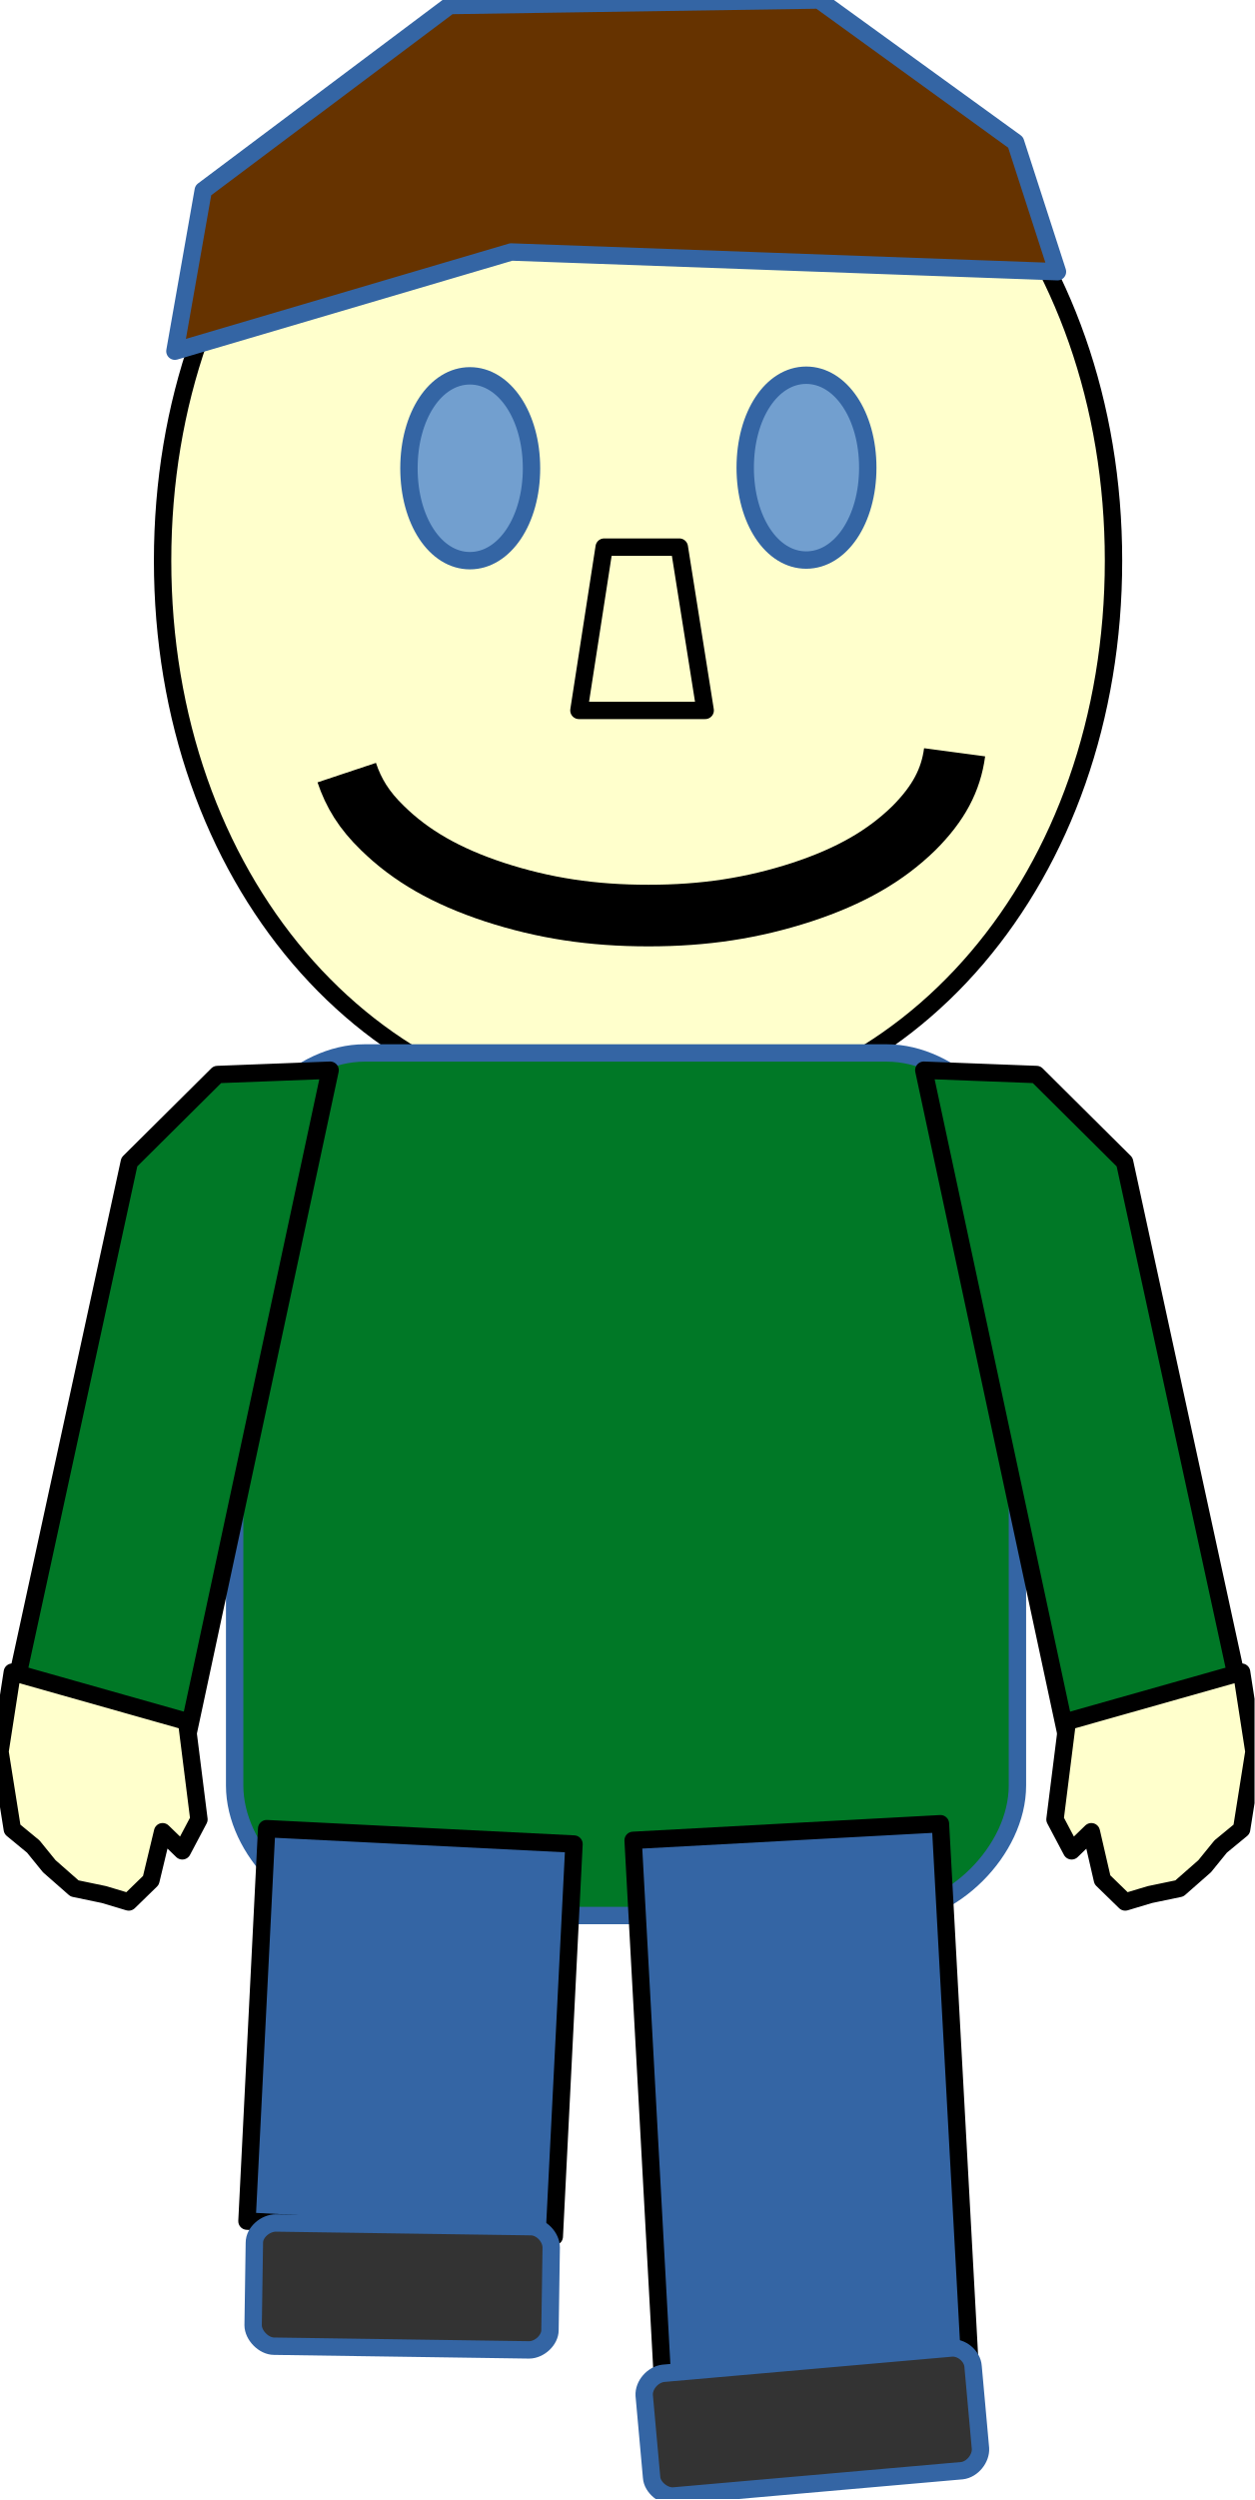
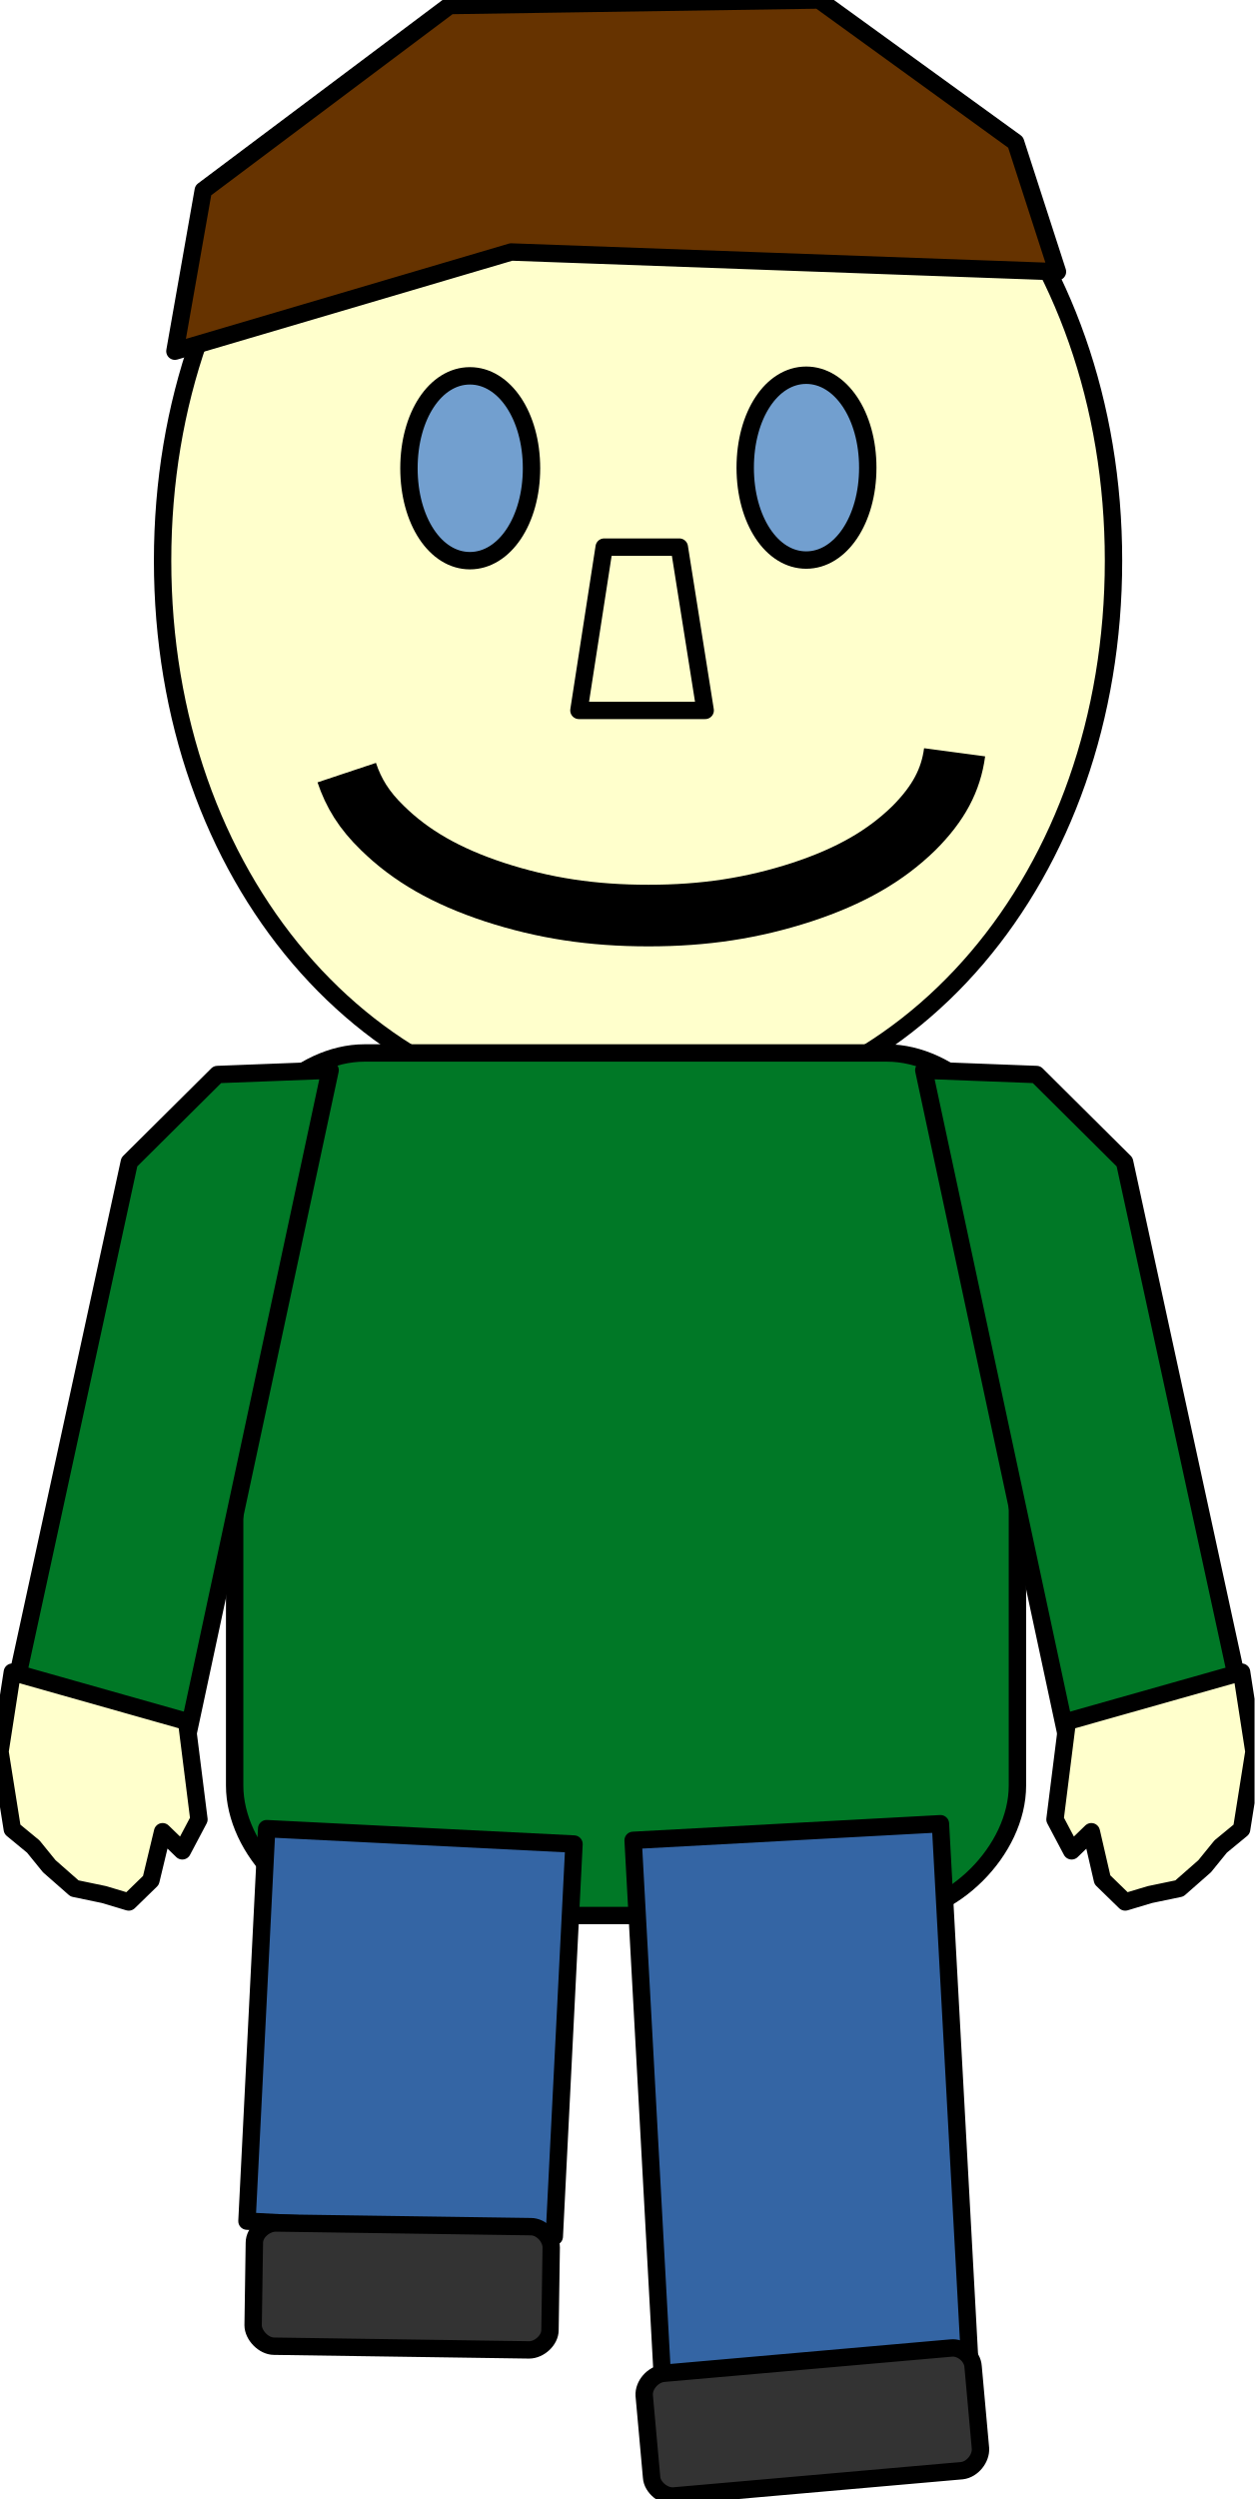
<svg xmlns="http://www.w3.org/2000/svg" xmlns:ns1="http://xml.openoffice.org/svg/export" version="1.2" width="20.37mm" height="40.56mm" viewBox="13791 11472 2037 4056" preserveAspectRatio="xMidYMid" fill-rule="evenodd" stroke-width="28.222" stroke-linejoin="round" xml:space="preserve">
  <defs class="ClipPathGroup">
    <clipPath id="presentation_clip_path" clipPathUnits="userSpaceOnUse">
      <rect x="13791" y="11472" width="2037" height="4056" />
    </clipPath>
    <clipPath id="presentation_clip_path_shrink" clipPathUnits="userSpaceOnUse">
      <rect x="13793" y="11476" width="2033" height="4048" />
    </clipPath>
  </defs>
  <defs class="TextShapeIndex">
    <g ns1:slide="id1" ns1:id-list="id3 id4 id5 id6 id7 id8 id9 id10 id11 id12 id13 id14 id15 id16 id17" />
  </defs>
  <defs class="EmbeddedBulletChars">
    <g id="bullet-char-template-57356" transform="scale(0.0004882812,-0.0004882812)">
      <path d="M 580,1141 L 1163,571 580,0 -4,571 580,1141 Z" />
    </g>
    <g id="bullet-char-template-57354" transform="scale(0.0004882812,-0.0004882812)">
      <path d="M 8,1128 L 1137,1128 1137,0 8,0 8,1128 Z" />
    </g>
    <g id="bullet-char-template-10146" transform="scale(0.0004882812,-0.0004882812)">
      <path d="M 174,0 L 602,739 174,1481 1456,739 174,0 Z M 1358,739 L 309,1346 659,739 1358,739 Z" />
    </g>
    <g id="bullet-char-template-10132" transform="scale(0.0004882812,-0.0004882812)">
      <path d="M 2015,739 L 1276,0 717,0 1260,543 174,543 174,936 1260,936 717,1481 1274,1481 2015,739 Z" />
    </g>
    <g id="bullet-char-template-10007" transform="scale(0.0004882812,-0.0004882812)">
      <path d="M 0,-2 C -7,14 -16,27 -25,37 L 356,567 C 262,823 215,952 215,954 215,979 228,992 255,992 264,992 276,990 289,987 310,991 331,999 354,1012 L 381,999 492,748 772,1049 836,1024 860,1049 C 881,1039 901,1025 922,1006 886,937 835,863 770,784 769,783 710,716 594,584 L 774,223 C 774,196 753,168 711,139 L 727,119 C 717,90 699,76 672,76 641,76 570,178 457,381 L 164,-76 C 142,-110 111,-127 72,-127 30,-127 9,-110 8,-76 1,-67 -2,-52 -2,-32 -2,-23 -1,-13 0,-2 Z" />
    </g>
    <g id="bullet-char-template-10004" transform="scale(0.0004882812,-0.0004882812)">
      <path d="M 285,-33 C 182,-33 111,30 74,156 52,228 41,333 41,471 41,549 55,616 82,672 116,743 169,778 240,778 293,778 328,747 346,684 L 369,508 C 377,444 397,411 428,410 L 1163,1116 C 1174,1127 1196,1133 1229,1133 1271,1133 1292,1118 1292,1087 L 1292,965 C 1292,929 1282,901 1262,881 L 442,47 C 390,-6 338,-33 285,-33 Z" />
    </g>
    <g id="bullet-char-template-9679" transform="scale(0.0004882812,-0.0004882812)">
      <path d="M 813,0 C 632,0 489,54 383,161 276,268 223,411 223,592 223,773 276,916 383,1023 489,1130 632,1184 813,1184 992,1184 1136,1130 1245,1023 1353,916 1407,772 1407,592 1407,412 1353,268 1245,161 1136,54 992,0 813,0 Z" />
    </g>
    <g id="bullet-char-template-8226" transform="scale(0.0004882812,-0.0004882812)">
      <path d="M 346,457 C 273,457 209,483 155,535 101,586 74,649 74,723 74,796 101,859 155,911 209,963 273,989 346,989 419,989 480,963 531,910 582,859 608,796 608,723 608,648 583,586 532,535 482,483 420,457 346,457 Z" />
    </g>
    <g id="bullet-char-template-8211" transform="scale(0.0004882812,-0.0004882812)">
      <path d="M -4,459 L 1135,459 1135,606 -4,606 -4,459 Z" />
    </g>
    <g id="bullet-char-template-61548" transform="scale(0.0004882812,-0.0004882812)">
      <path d="M 173,740 C 173,903 231,1043 346,1159 462,1274 601,1332 765,1332 928,1332 1067,1274 1183,1159 1299,1043 1357,903 1357,740 1357,577 1299,437 1183,322 1067,206 928,148 765,148 601,148 462,206 346,322 231,437 173,577 173,740 Z" />
    </g>
  </defs>
  <defs class="TextEmbeddedBitmaps" />
  <g class="SlideGroup">
    <g>
      <g id="container-id1">
        <g id="id1" class="Slide" clip-path="url(#presentation_clip_path)">
          <g class="Page">
            <g class="com.sun.star.drawing.CustomShape">
              <g id="id3">
                <rect class="BoundingBox" stroke="none" fill="none" x="14054" y="11476" width="1549" height="1814" />
                <path fill="rgb(255,255,204)" stroke="none" d="M 14827,11477 C 15265,11477 15599,11869 15599,12382 15599,12895 15265,13287 14827,13287 14389,13287 14055,12895 14055,12382 14055,11869 14389,11477 14827,11477 Z M 14055,11477 L 14055,11477 Z M 15601,13288 L 15601,13288 Z" />
                <path fill="none" stroke="rgb(0,0,0)" d="M 14827,11477 C 15265,11477 15599,11869 15599,12382 15599,12895 15265,13287 14827,13287 14389,13287 14055,12895 14055,12382 14055,11869 14389,11477 14827,11477 Z" />
                <path fill="none" stroke="rgb(0,0,0)" d="M 14055,11477 L 14055,11477 Z" />
                <path fill="none" stroke="rgb(0,0,0)" d="M 15601,13288 L 15601,13288 Z" />
              </g>
            </g>
            <g class="com.sun.star.drawing.CustomShape">
              <g id="id4">
                <rect class="BoundingBox" stroke="none" fill="none" x="15000" y="12080" width="204" height="304" />
                <path fill="rgb(114,159,207)" stroke="none" d="M 15100,12081 C 15156,12081 15200,12146 15200,12231 15200,12316 15156,12381 15100,12381 15044,12381 15001,12316 15001,12231 15001,12146 15044,12081 15100,12081 Z M 15001,12081 L 15001,12081 Z M 15202,12382 L 15202,12382 Z" />
-                 <path fill="none" stroke="rgb(52,101,164)" d="M 15100,12081 C 15156,12081 15200,12146 15200,12231 15200,12316 15156,12381 15100,12381 15044,12381 15001,12316 15001,12231 15001,12146 15044,12081 15100,12081 Z" />
-                 <path fill="none" stroke="rgb(52,101,164)" d="M 15001,12081 L 15001,12081 Z" />
-                 <path fill="none" stroke="rgb(52,101,164)" d="M 15202,12382 L 15202,12382 Z" />
+                 <path fill="none" stroke="rgb(0,0,0)" d="M 15100,12081 C 15156,12081 15200,12146 15200,12231 15200,12316 15156,12381 15100,12381 15044,12381 15001,12316 15001,12231 15001,12146 15044,12081 15100,12081 Z" />
+                 <path fill="none" stroke="rgb(0,0,0)" d="M 15001,12081 L 15001,12081 Z" />
+                 <path fill="none" stroke="rgb(0,0,0)" d="M 15202,12382 L 15202,12382 Z" />
              </g>
            </g>
            <g class="com.sun.star.drawing.PolyPolygonShape">
              <g id="id5">
                <rect class="BoundingBox" stroke="none" fill="none" x="14074" y="11471" width="1436" height="573" />
                <path fill="rgb(102,51,0)" stroke="none" d="M 14075,12042 L 14121,11781 14521,11481 15121,11472 15440,11703 15508,11913 14621,11881 14075,12042 Z" />
-                 <path fill="none" stroke="rgb(52,101,164)" d="M 14075,12042 L 14121,11781 14521,11481 15121,11472 15440,11703 15508,11913 14621,11881 14075,12042 Z" />
+                 <path fill="none" stroke="rgb(0,0,0)" d="M 14075,12042 L 14121,11781 14521,11481 15121,11472 15440,11703 15508,11913 14621,11881 14075,12042 Z" />
              </g>
            </g>
            <g class="com.sun.star.drawing.CustomShape">
              <g id="id6">
                <rect class="BoundingBox" stroke="none" fill="none" x="14171" y="13180" width="1274" height="1404" />
                <path fill="rgb(0,120,38)" stroke="none" d="M 14383,13181 C 14277,13181 14172,13286 14172,13392 L 14172,14370 C 14172,14475 14277,14581 14383,14581 L 15231,14581 C 15337,14581 15443,14475 15443,14370 L 15443,13392 C 15443,13286 15337,13181 15231,13181 L 14383,13181 Z M 14172,13181 L 14172,13181 Z M 15443,14582 L 15443,14582 Z" />
-                 <path fill="none" stroke="rgb(52,101,164)" d="M 14383,13181 C 14277,13181 14172,13286 14172,13392 L 14172,14370 C 14172,14475 14277,14581 14383,14581 L 15231,14581 C 15337,14581 15443,14475 15443,14370 L 15443,13392 C 15443,13286 15337,13181 15231,13181 L 14383,13181 Z" />
-                 <path fill="none" stroke="rgb(52,101,164)" d="M 14172,13181 L 14172,13181 Z" />
-                 <path fill="none" stroke="rgb(52,101,164)" d="M 15443,14582 L 15443,14582 Z" />
+                 <path fill="none" stroke="rgb(0,0,0)" d="M 14383,13181 C 14277,13181 14172,13286 14172,13392 L 14172,14370 C 14172,14475 14277,14581 14383,14581 L 15231,14581 C 15337,14581 15443,14475 15443,14370 L 15443,13392 C 15443,13286 15337,13181 15231,13181 L 14383,13181 Z" />
+                 <path fill="none" stroke="rgb(0,0,0)" d="M 14172,13181 L 14172,13181 Z" />
+                 <path fill="none" stroke="rgb(0,0,0)" d="M 15443,14582 L 15443,14582 Z" />
              </g>
            </g>
            <g class="com.sun.star.drawing.CustomShape">
              <g id="id7">
                <rect class="BoundingBox" stroke="none" fill="none" x="14191" y="14439" width="534" height="665" />
                <path fill="rgb(52,101,164)" stroke="none" d="M 14442,15090 L 14192,15077 14224,14440 14723,14465 14691,15102 14442,15090 Z" />
                <path fill="none" stroke="rgb(0,0,0)" d="M 14442,15090 L 14192,15077 14224,14440 14723,14465 14691,15102 14442,15090 Z" />
              </g>
            </g>
            <g class="com.sun.star.drawing.CustomShape">
              <g id="id8">
                <rect class="BoundingBox" stroke="none" fill="none" x="14201" y="15079" width="487" height="209" />
                <path fill="rgb(51,51,51)" stroke="none" d="M 14653,15086 C 14670,15086 14686,15103 14686,15120 L 14684,15254 C 14684,15270 14667,15286 14650,15286 L 14236,15280 C 14219,15280 14202,15262 14202,15246 L 14204,15112 C 14204,15095 14222,15080 14239,15080 L 14653,15086 Z M 14686,15087 L 14686,15087 Z M 14202,15280 L 14202,15280 Z" />
-                 <path fill="none" stroke="rgb(52,101,164)" d="M 14653,15086 C 14670,15086 14686,15103 14686,15120 L 14684,15254 C 14684,15270 14667,15286 14650,15286 L 14236,15280 C 14219,15280 14202,15262 14202,15246 L 14204,15112 C 14204,15095 14222,15080 14239,15080 L 14653,15086 Z" />
-                 <path fill="none" stroke="rgb(52,101,164)" d="M 14686,15087 L 14686,15087 Z" />
-                 <path fill="none" stroke="rgb(52,101,164)" d="M 14202,15280 L 14202,15280 Z" />
+                 <path fill="none" stroke="rgb(0,0,0)" d="M 14653,15086 C 14670,15086 14686,15103 14686,15120 L 14684,15254 C 14684,15270 14667,15286 14650,15286 L 14236,15280 C 14219,15280 14202,15262 14202,15246 L 14204,15112 C 14204,15095 14222,15080 14239,15080 L 14653,15086 Z" />
+                 <path fill="none" stroke="rgb(0,0,0)" d="M 14686,15087 L 14686,15087 Z" />
+                 <path fill="none" stroke="rgb(0,0,0)" d="M 14202,15280 L 14202,15280 Z" />
              </g>
            </g>
            <g class="Group">
              <g class="com.sun.star.drawing.PolyPolygonShape">
                <g id="id9">
                  <rect class="BoundingBox" stroke="none" fill="none" x="13804" y="13208" width="525" height="1109" />
                  <path fill="rgb(0,120,38)" stroke="none" d="M 13805,14260 L 14001,13358 14144,13216 14327,13209 14090,14315 13805,14260 Z" />
                  <path fill="none" stroke="rgb(0,0,0)" d="M 13805,14260 L 14001,13358 14144,13216 14327,13209 14090,14315 13805,14260 Z" />
                </g>
              </g>
              <g class="com.sun.star.drawing.PolyPolygonShape">
                <g id="id10">
                  <rect class="BoundingBox" stroke="none" fill="none" x="13790" y="14185" width="326" height="376" />
                  <path fill="rgb(255,255,204)" stroke="none" d="M 13811,14441 L 13791,14315 13811,14186 14094,14266 14114,14425 14087,14476 14055,14445 14036,14524 14000,14559 13960,14547 13912,14537 13871,14501 13845,14469 13845,14469 13845,14469 13811,14441 Z" />
                  <path fill="none" stroke="rgb(0,0,0)" d="M 13811,14441 L 13791,14315 13811,14186 14094,14266 14114,14425 14087,14476 14055,14445 14036,14524 14000,14559 13960,14547 13912,14537 13871,14501 13845,14469 13845,14469 13845,14469 13811,14441 Z" />
                </g>
              </g>
            </g>
            <g class="com.sun.star.drawing.CustomShape">
              <g id="id11">
                <rect class="BoundingBox" stroke="none" fill="none" x="14818" y="14431" width="551" height="929" />
                <path fill="rgb(52,101,164)" stroke="none" d="M 15117,15344 L 14868,15358 14819,14459 15318,14432 15367,15331 15117,15344 Z" />
                <path fill="none" stroke="rgb(0,0,0)" d="M 15117,15344 L 14868,15358 14819,14459 15318,14432 15367,15331 15117,15344 Z" />
              </g>
            </g>
            <g class="com.sun.star.drawing.CustomShape">
              <g id="id12">
                <rect class="BoundingBox" stroke="none" fill="none" x="14836" y="15279" width="549" height="250" />
                <path fill="rgb(51,51,51)" stroke="none" d="M 15335,15283 C 15352,15281 15370,15296 15371,15313 L 15383,15446 C 15384,15462 15370,15480 15353,15482 L 14886,15523 C 14869,15525 14850,15509 14849,15493 L 14837,15360 C 14836,15343 14851,15326 14868,15324 L 15335,15283 Z M 15368,15280 L 15368,15280 Z M 14852,15527 L 14852,15527 Z" />
-                 <path fill="none" stroke="rgb(52,101,164)" d="M 15335,15283 C 15352,15281 15370,15296 15371,15313 L 15383,15446 C 15384,15462 15370,15480 15353,15482 L 14886,15523 C 14869,15525 14850,15509 14849,15493 L 14837,15360 C 14836,15343 14851,15326 14868,15324 L 15335,15283 Z" />
-                 <path fill="none" stroke="rgb(52,101,164)" d="M 15368,15280 L 15368,15280 Z" />
-                 <path fill="none" stroke="rgb(52,101,164)" d="M 14852,15527 L 14852,15527 Z" />
+                 <path fill="none" stroke="rgb(0,0,0)" d="M 15335,15283 C 15352,15281 15370,15296 15371,15313 L 15383,15446 C 15384,15462 15370,15480 15353,15482 L 14886,15523 C 14869,15525 14850,15509 14849,15493 L 14837,15360 C 14836,15343 14851,15326 14868,15324 L 15335,15283 Z" />
+                 <path fill="none" stroke="rgb(0,0,0)" d="M 15368,15280 L 15368,15280 Z" />
+                 <path fill="none" stroke="rgb(0,0,0)" d="M 14852,15527 L 14852,15527 Z" />
              </g>
            </g>
            <g class="com.sun.star.drawing.CustomShape">
              <g id="id13">
                <rect class="BoundingBox" stroke="none" fill="none" x="14454" y="12081" width="204" height="304" />
                <path fill="rgb(114,159,207)" stroke="none" d="M 14554,12082 C 14610,12082 14654,12147 14654,12232 14654,12317 14610,12382 14554,12382 14498,12382 14455,12317 14455,12232 14455,12147 14498,12082 14554,12082 Z M 14455,12082 L 14455,12082 Z M 14656,12383 L 14656,12383 Z" />
-                 <path fill="none" stroke="rgb(52,101,164)" d="M 14554,12082 C 14610,12082 14654,12147 14654,12232 14654,12317 14610,12382 14554,12382 14498,12382 14455,12317 14455,12232 14455,12147 14498,12082 14554,12082 Z" />
-                 <path fill="none" stroke="rgb(52,101,164)" d="M 14455,12082 L 14455,12082 Z" />
-                 <path fill="none" stroke="rgb(52,101,164)" d="M 14656,12383 L 14656,12383 Z" />
+                 <path fill="none" stroke="rgb(0,0,0)" d="M 14554,12082 C 14610,12082 14654,12147 14654,12232 14654,12317 14610,12382 14554,12382 14498,12382 14455,12317 14455,12232 14455,12147 14498,12082 14554,12082 Z" />
+                 <path fill="none" stroke="rgb(0,0,0)" d="M 14455,12082 L 14455,12082 Z" />
+                 <path fill="none" stroke="rgb(0,0,0)" d="M 14656,12383 L 14656,12383 Z" />
              </g>
            </g>
            <g class="com.sun.star.drawing.EllipseShape">
              <g id="id14">
                <rect class="BoundingBox" stroke="none" fill="none" x="14303" y="12642" width="1089" height="367" />
                <path fill="none" stroke="rgb(0,0,0)" stroke-width="100" stroke-linejoin="round" d="M 15341,12693 C 15335,12738 15315,12776 15275,12816 15229,12861 15172,12894 15093,12920 15013,12946 14935,12958 14844,12958 14752,12958 14674,12946 14594,12920 14515,12894 14458,12861 14412,12816 14382,12787 14365,12759 14354,12726" />
              </g>
            </g>
            <g class="com.sun.star.drawing.CustomShape">
              <g id="id15">
                <rect class="BoundingBox" stroke="none" fill="none" x="14730" y="12359" width="208" height="268" />
                <path fill="rgb(255,255,204)" stroke="none" d="M 14731,12625 L 14936,12625 14894,12360 14772,12360 14731,12625 14731,12625 Z M 14731,12625 L 14731,12625 Z M 14936,12360 L 14936,12360 Z" />
                <path fill="none" stroke="rgb(0,0,0)" d="M 14731,12625 L 14936,12625 14894,12360 14772,12360 14731,12625 14731,12625 Z" />
                <path fill="none" stroke="rgb(0,0,0)" d="M 14731,12625 L 14731,12625 Z" />
                <path fill="none" stroke="rgb(0,0,0)" d="M 14936,12360 L 14936,12360 Z" />
              </g>
            </g>
            <g class="Group">
              <g class="com.sun.star.drawing.PolyPolygonShape">
                <g id="id16">
                  <rect class="BoundingBox" stroke="none" fill="none" x="15290" y="13208" width="525" height="1109" />
                  <path fill="rgb(0,120,38)" stroke="none" d="M 15813,14260 L 15617,13358 15474,13216 15291,13209 15528,14315 15813,14260 Z" />
                  <path fill="none" stroke="rgb(0,0,0)" d="M 15813,14260 L 15617,13358 15474,13216 15291,13209 15528,14315 15813,14260 Z" />
                </g>
              </g>
              <g class="com.sun.star.drawing.PolyPolygonShape">
                <g id="id17">
                  <rect class="BoundingBox" stroke="none" fill="none" x="15503" y="14185" width="326" height="376" />
                  <path fill="rgb(255,255,204)" stroke="none" d="M 15807,14441 L 15827,14315 15807,14186 15524,14266 15504,14425 15531,14476 15563,14445 15581,14523 15618,14559 15658,14547 15706,14537 15747,14501 15773,14469 15773,14469 15773,14469 15807,14441 Z" />
                  <path fill="none" stroke="rgb(0,0,0)" d="M 15807,14441 L 15827,14315 15807,14186 15524,14266 15504,14425 15531,14476 15563,14445 15581,14523 15618,14559 15658,14547 15706,14537 15747,14501 15773,14469 15773,14469 15773,14469 15807,14441 Z" />
                </g>
              </g>
            </g>
          </g>
        </g>
      </g>
    </g>
  </g>
</svg>
